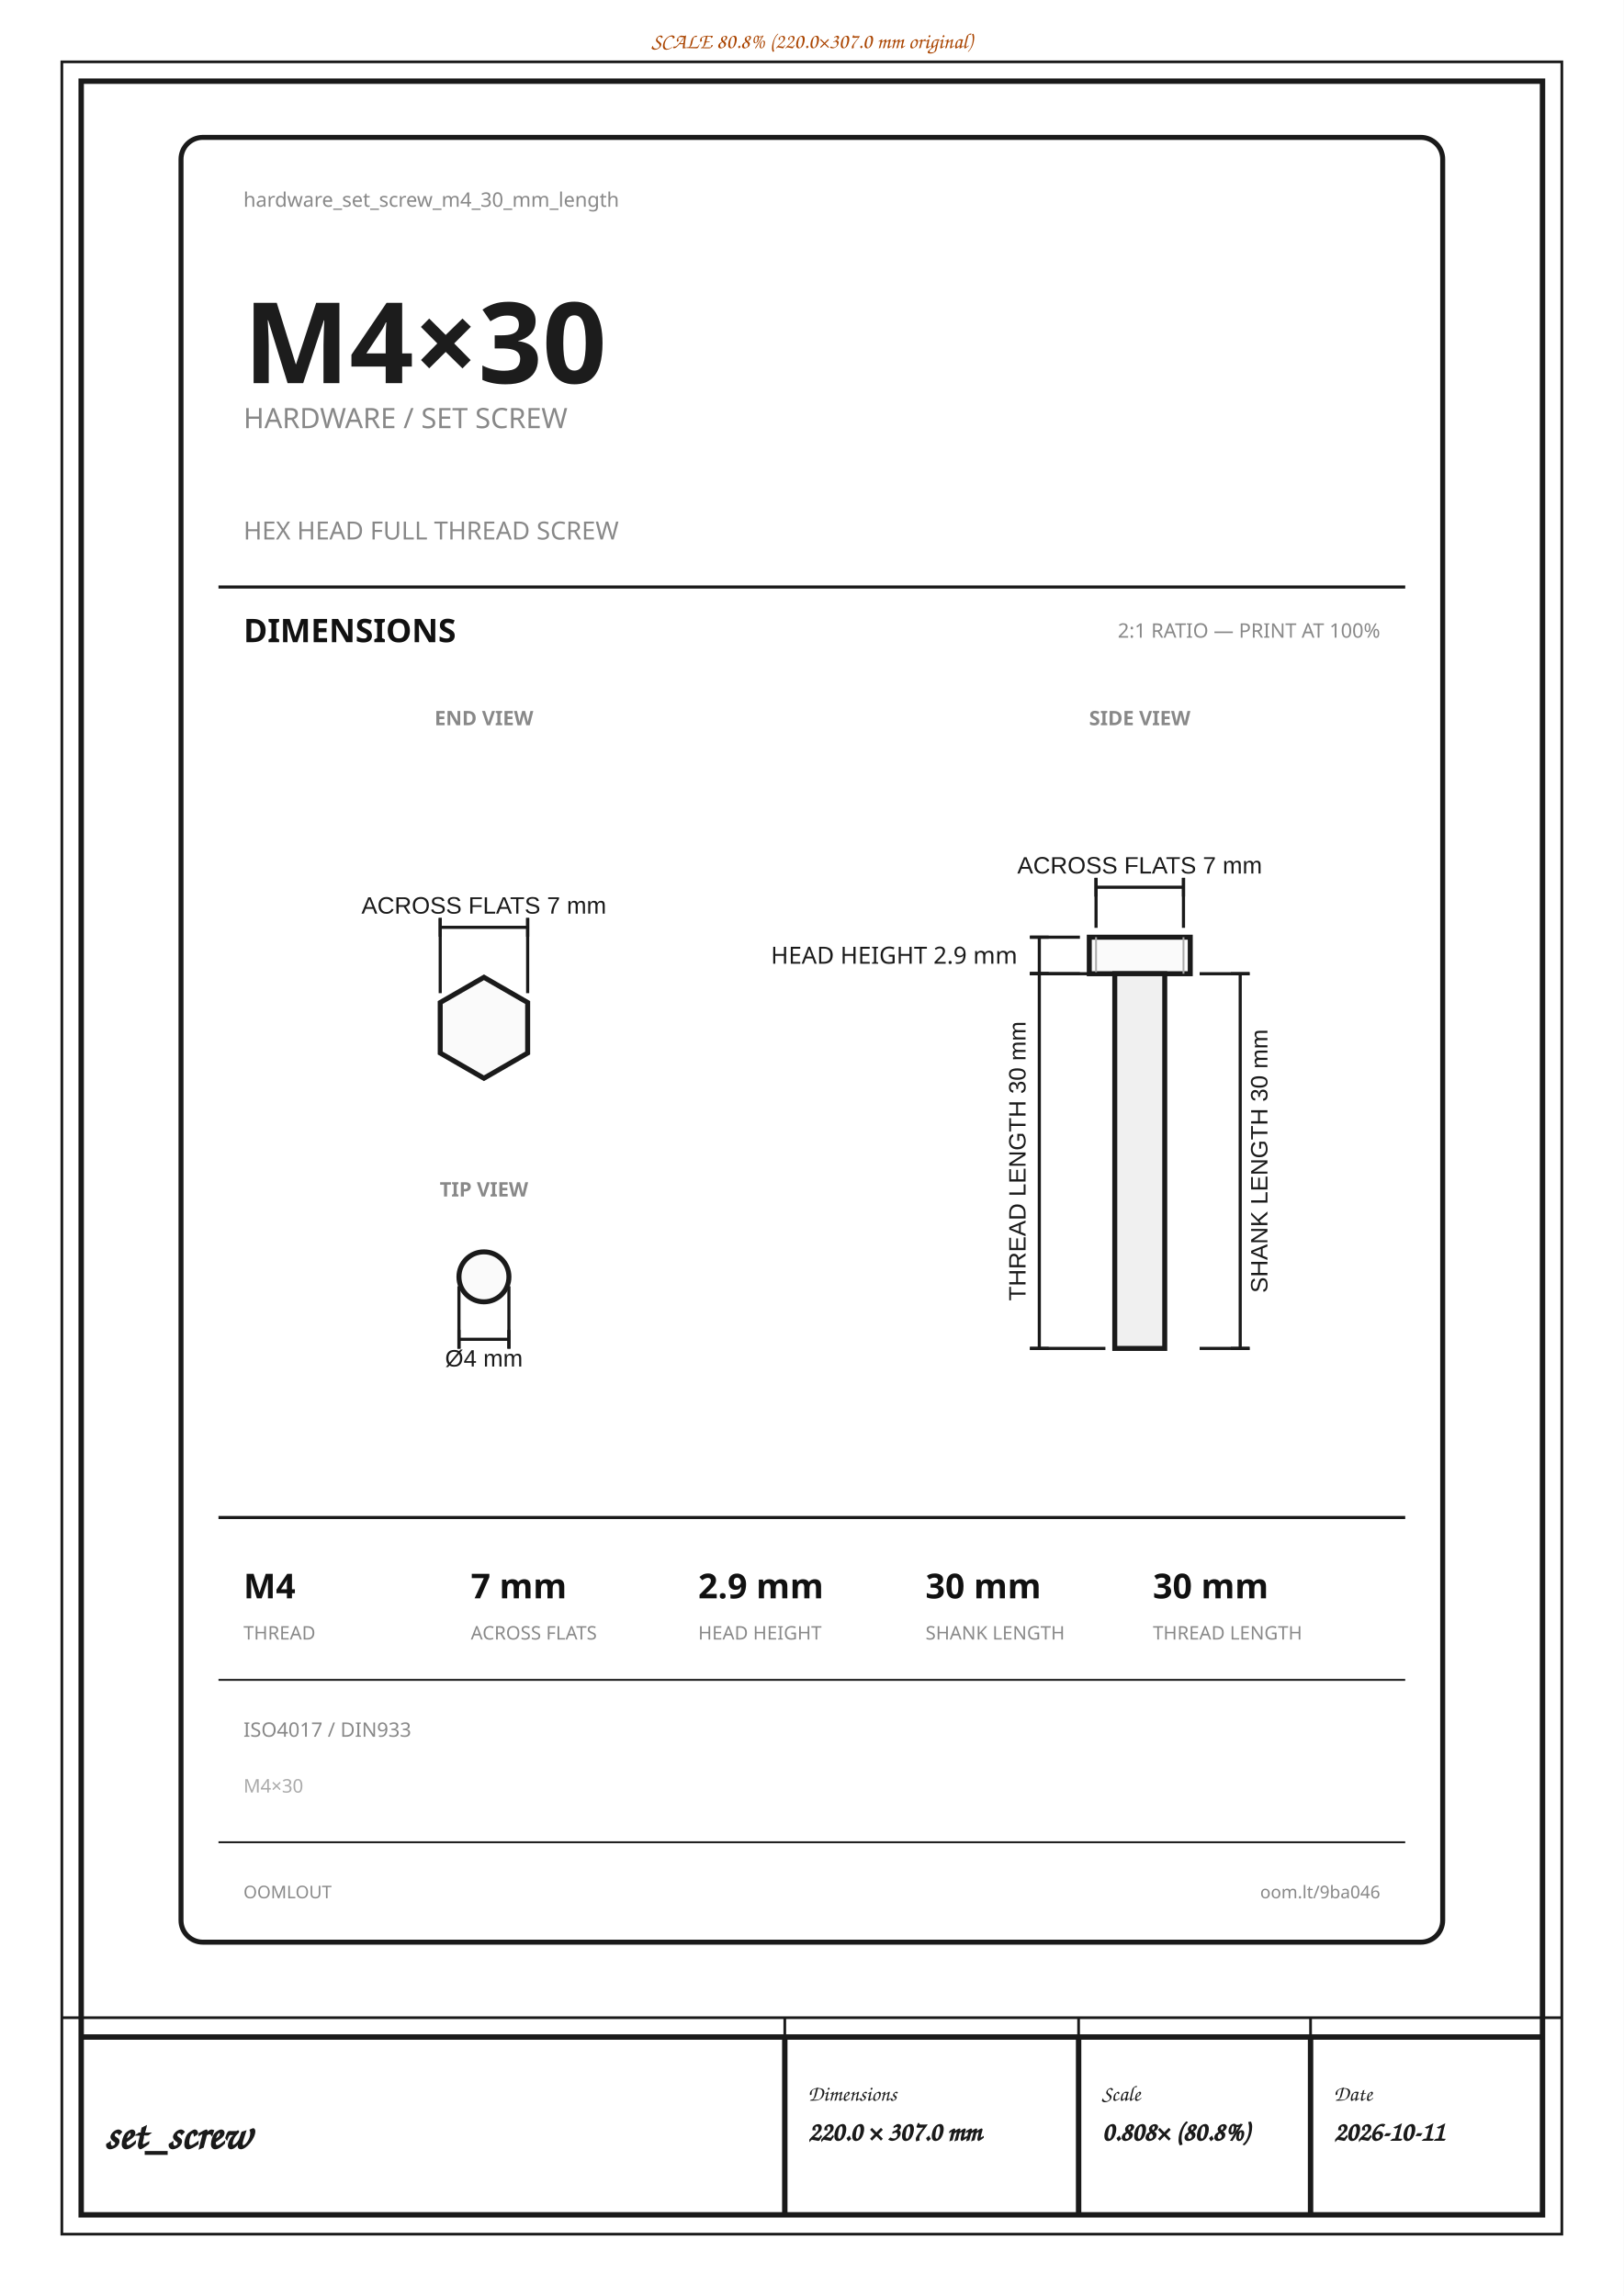
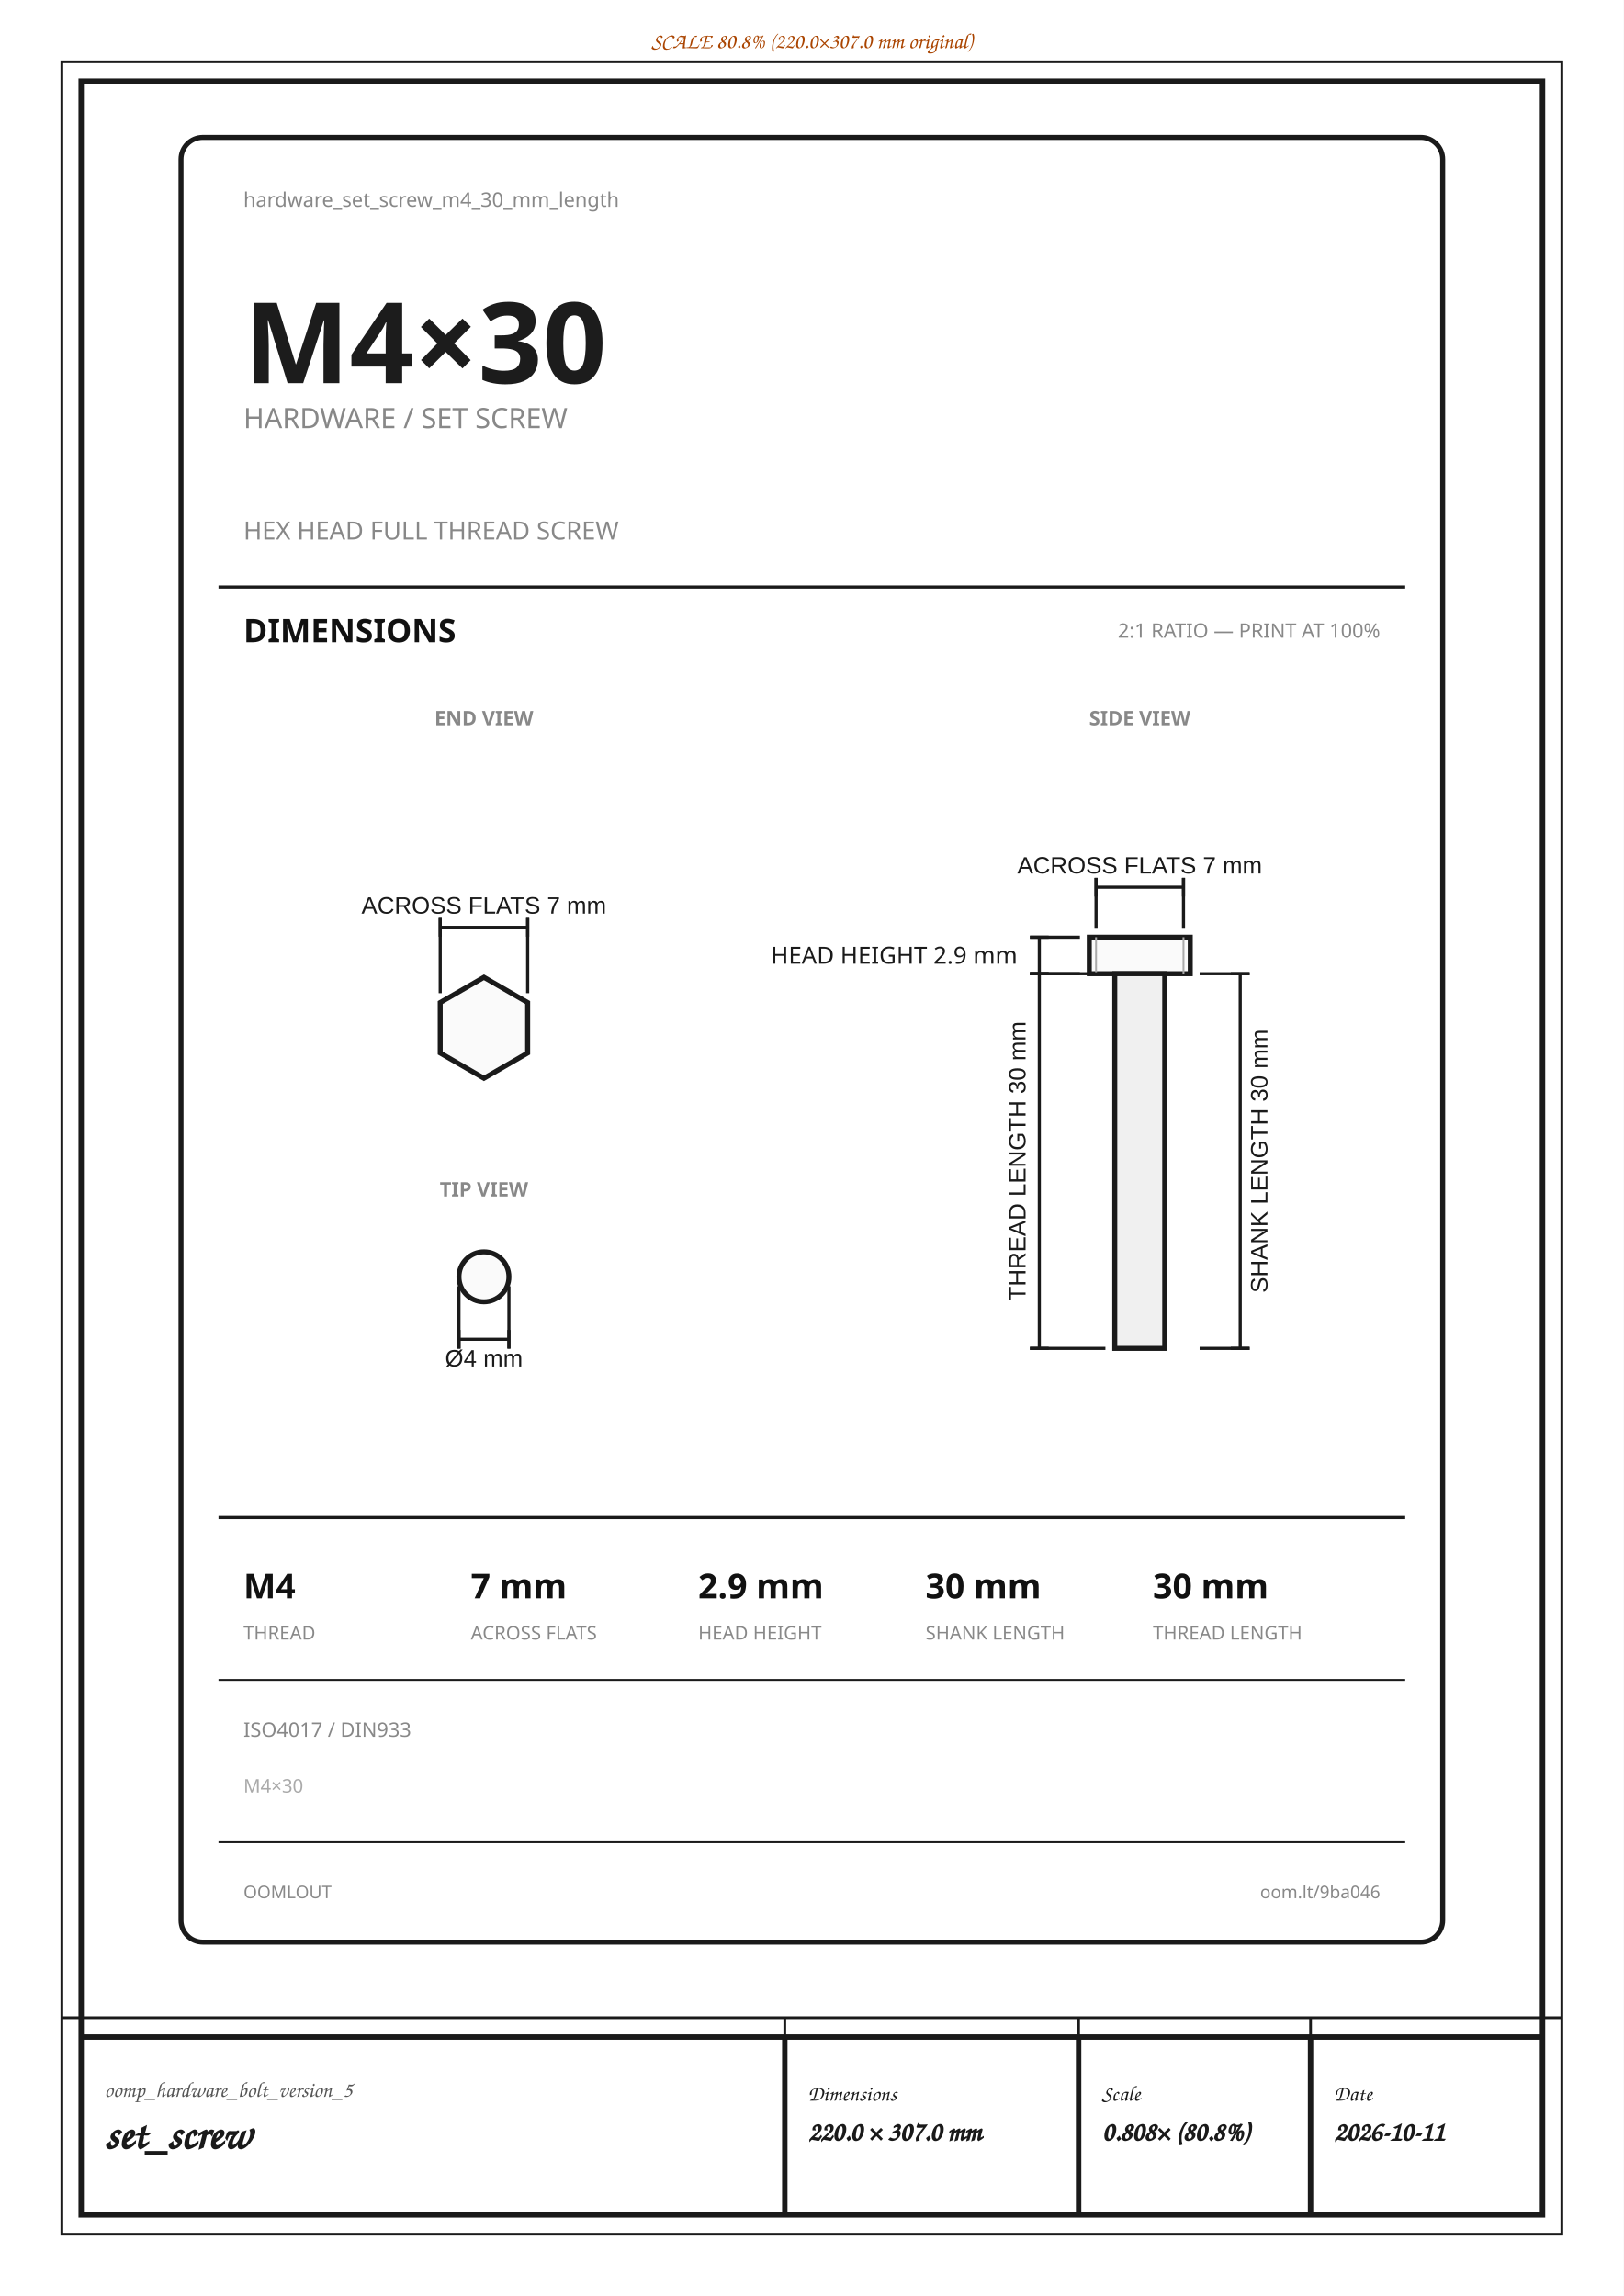
<svg xmlns="http://www.w3.org/2000/svg" width="210mm" height="297mm" viewBox="0 0 210 297">
  <rect x="0" y="0" width="210" height="297" fill="white" stroke="none" />
  <rect x="8" y="8" width="194" height="281" fill="none" stroke="#1A1A1A" stroke-width="0.35" />
  <rect x="10.5" y="10.5" width="189" height="276" fill="none" stroke="#1A1A1A" stroke-width="0.7" />
  <line x1="8" y1="261" x2="202" y2="261" stroke="#1A1A1A" stroke-width="0.35" />
  <line x1="10.5" y1="263.5" x2="199.5" y2="263.5" stroke="#1A1A1A" stroke-width="0.7" />
  <line x1="101.5" y1="261" x2="101.5" y2="286.5" stroke="#1A1A1A" stroke-width="0.35" />
  <line x1="101.5" y1="263.5" x2="101.5" y2="286.5" stroke="#1A1A1A" stroke-width="0.7" />
  <line x1="139.5" y1="261" x2="139.5" y2="286.5" stroke="#1A1A1A" stroke-width="0.35" />
  <line x1="139.5" y1="263.5" x2="139.5" y2="286.5" stroke="#1A1A1A" stroke-width="0.7" />
  <line x1="169.5" y1="261" x2="169.5" y2="286.5" stroke="#1A1A1A" stroke-width="0.35" />
  <line x1="169.5" y1="263.5" x2="169.5" y2="286.5" stroke="#1A1A1A" stroke-width="0.7" />
+   <text x="13.5" y="270.5" font-family="Swis721 Blk BT, comic sans ms" font-size="2.8" font-weight="normal" text-anchor="start" dominant-baseline="middle" fill="#555555" textLength="85" lengthAdjust="spacingAndGlyphs">oomp_hardware_bolt_version_5</text>
  <text x="13.5" y="276.5" font-family="Swis721 Blk BT, comic sans ms" font-size="5.5" font-weight="bold" text-anchor="start" dominant-baseline="middle" fill="#1A1A1A" textLength="85" lengthAdjust="spacingAndGlyphs">set_screw</text>
  <text x="104.5" y="271" font-family="Swis721 Blk BT, comic sans ms" font-size="2.8" font-weight="normal" text-anchor="start" dominant-baseline="middle" fill="#1A1A1A">Dimensions</text>
  <text x="104.5" y="276" font-family="Swis721 Blk BT, comic sans ms" font-size="3.5" font-weight="bold" text-anchor="start" dominant-baseline="middle" fill="#1A1A1A">220.0 × 307.0 mm</text>
  <text x="142.5" y="271" font-family="Swis721 Blk BT, comic sans ms" font-size="2.8" font-weight="normal" text-anchor="start" dominant-baseline="middle" fill="#1A1A1A">Scale</text>
  <text x="142.5" y="276" font-family="Swis721 Blk BT, comic sans ms" font-size="3.5" font-weight="bold" text-anchor="start" dominant-baseline="middle" fill="#1A1A1A">0.808× (80.8%)</text>
  <text x="172.5" y="271" font-family="Swis721 Blk BT, comic sans ms" font-size="2.8" font-weight="normal" text-anchor="start" dominant-baseline="middle" fill="#1A1A1A">Date</text>
  <text x="172.5" y="276" font-family="Swis721 Blk BT, comic sans ms" font-size="3.5" font-weight="bold" text-anchor="start" dominant-baseline="middle" fill="#1A1A1A">2026-10-11</text>
  <text x="105" y="5.5" font-family="Swis721 Blk BT, comic sans ms" font-size="2.8" font-weight="normal" text-anchor="middle" dominant-baseline="middle" fill="#AA4400">SCALE 80.8%  (220.0×307.0 mm original)</text>
  <g transform="translate(16.1401,10.5) scale(0.807818)">
    <rect x="5" y="5" width="210" height="297" fill="#ffffff" stroke="none" />
    <rect x="9" y="9" width="202" height="289" rx="3.5" ry="3.5" fill="none" stroke="#1A1A1A" stroke-width="0.8" />
    <text x="19" y="19" font-family="sans-serif" font-size="3.2" text-anchor="start" dominant-baseline="middle" fill="#888888">hardware_set_screw_m4_30_mm_length</text>
    <text x="19" y="42" font-family="sans-serif" font-size="18" font-weight="bold" text-anchor="start" dominant-baseline="middle" fill="#1C1C1C">M4×30</text>
    <text x="19" y="54" font-family="sans-serif" font-size="4.5" text-anchor="start" dominant-baseline="middle" fill="#888888">HARDWARE / SET SCREW</text>
    <text x="19" y="72" font-family="sans-serif" font-size="4" text-anchor="start" dominant-baseline="middle" fill="#888888">HEX HEAD FULL THREAD SCREW</text>
    <line x1="15" y1="81" x2="205" y2="81" fill="#333333" stroke="#1A1A1A" stroke-width="0.5" />
    <text x="19" y="88" font-family="sans-serif" font-size="5.2" font-weight="bold" text-anchor="start" dominant-baseline="middle" fill="#111111">DIMENSIONS</text>
    <text x="201" y="88" font-family="sans-serif" font-size="3.2" text-anchor="end" dominant-baseline="middle" fill="#888888">2:1 RATIO  —  PRINT AT 100%</text>
    <text x="57.5" y="102" font-family="sans-serif" font-size="3.2" font-weight="bold" text-anchor="middle" dominant-baseline="middle" fill="#888888">END VIEW</text>
    <text x="162.5" y="102" font-family="sans-serif" font-size="3.2" font-weight="bold" text-anchor="middle" dominant-baseline="middle" fill="#888888">SIDE VIEW</text>
    <polygon points="57.5,143.496 50.5,147.538 50.5,155.621 57.5,159.662 64.5,155.621 64.5,147.538" fill="#FAFAFA" stroke="#1A1A1A" stroke-width="0.8" />
    <line x1="50.5" y1="146.038" x2="50.5" y2="133.996" fill="#1A1A1A" stroke="#1A1A1A" stroke-width="0.5" />
    <line x1="64.5" y1="146.038" x2="64.5" y2="133.996" fill="#1A1A1A" stroke="#1A1A1A" stroke-width="0.5" />
    <line x1="50.5" y1="135.496" x2="64.5" y2="135.496" fill="#1A1A1A" stroke="#1A1A1A" stroke-width="0.5" />
    <line x1="50.5" y1="136.996" x2="50.5" y2="133.996" fill="#1A1A1A" stroke="#1A1A1A" stroke-width="0.5" />
    <line x1="64.5" y1="136.996" x2="64.5" y2="133.996" fill="#1A1A1A" stroke="#1A1A1A" stroke-width="0.5" />
    <text x="57.5" y="132.216" font-family="Arial, Helvetica, sans-serif" font-size="3.8" text-anchor="middle" dominant-baseline="middle" fill="#1A1A1A">ACROSS FLATS  7 mm</text>
    <text x="57.5" y="177.462" font-family="sans-serif" font-size="3.2" font-weight="bold" text-anchor="middle" dominant-baseline="middle" fill="#888888">TIP VIEW</text>
    <circle cx="57.5" cy="191.462" r="4" fill="#FAFAFA" stroke="#1A1A1A" stroke-width="0.8" />
    <line x1="53.5" y1="192.962" x2="53.5" y2="202.962" fill="#1A1A1A" stroke="#1A1A1A" stroke-width="0.5" />
    <line x1="61.5" y1="192.962" x2="61.5" y2="202.962" fill="#1A1A1A" stroke="#1A1A1A" stroke-width="0.5" />
    <line x1="53.5" y1="201.462" x2="61.5" y2="201.462" fill="#1A1A1A" stroke="#1A1A1A" stroke-width="0.5" />
    <line x1="53.5" y1="202.962" x2="53.5" y2="199.962" fill="#1A1A1A" stroke="#1A1A1A" stroke-width="0.5" />
    <line x1="61.5" y1="202.962" x2="61.5" y2="199.962" fill="#1A1A1A" stroke="#1A1A1A" stroke-width="0.5" />
    <text x="57.5" y="204.742" font-family="Arial, Helvetica, sans-serif" font-size="3.8" text-anchor="middle" dominant-baseline="middle" fill="#1A1A1A">Ø4 mm</text>
    <rect x="154.417" y="137.075" width="16.166" height="5.85" fill="#FAFAFA" stroke="#1A1A1A" stroke-width="0.8" />
    <line x1="155.5" y1="142.925" x2="155.5" y2="137.075" fill="#333333" stroke="#AAAAAA" stroke-width="0.3" />
    <line x1="169.5" y1="142.925" x2="169.5" y2="137.075" fill="#333333" stroke="#AAAAAA" stroke-width="0.3" />
    <rect x="158.5" y="142.925" width="8" height="60" fill="#F0F0F0" stroke="#1A1A1A" stroke-width="0.8" />
    <line x1="155.5" y1="135.575" x2="155.5" y2="127.575" fill="#1A1A1A" stroke="#1A1A1A" stroke-width="0.5" />
    <line x1="169.5" y1="135.575" x2="169.5" y2="127.575" fill="#1A1A1A" stroke="#1A1A1A" stroke-width="0.5" />
    <line x1="155.5" y1="129.075" x2="169.5" y2="129.075" fill="#1A1A1A" stroke="#1A1A1A" stroke-width="0.5" />
    <line x1="155.5" y1="130.575" x2="155.5" y2="127.575" fill="#1A1A1A" stroke="#1A1A1A" stroke-width="0.5" />
    <line x1="169.5" y1="130.575" x2="169.5" y2="127.575" fill="#1A1A1A" stroke="#1A1A1A" stroke-width="0.5" />
    <text x="162.5" y="125.795" font-family="Arial, Helvetica, sans-serif" font-size="3.8" text-anchor="middle" dominant-baseline="middle" fill="#1A1A1A">ACROSS FLATS  7 mm</text>
    <line x1="152.917" y1="142.925" x2="144.917" y2="142.925" fill="#333333" stroke="#1A1A1A" stroke-width="0.5" />
    <line x1="144.917" y1="142.925" x2="147.917" y2="142.925" fill="#333333" stroke="#1A1A1A" stroke-width="0.5" />
    <line x1="152.917" y1="137.075" x2="144.917" y2="137.075" fill="#333333" stroke="#1A1A1A" stroke-width="0.5" />
    <line x1="144.917" y1="137.075" x2="147.917" y2="137.075" fill="#333333" stroke="#1A1A1A" stroke-width="0.5" />
    <line x1="146.417" y1="142.925" x2="146.417" y2="137.075" fill="#333333" stroke="#1A1A1A" stroke-width="0.5" />
    <text x="142.917" y="140" font-family="sans-serif" font-size="3.8" text-anchor="end" dominant-baseline="middle" fill="#1A1A1A">HEAD HEIGHT  2.9 mm</text>
    <line x1="172.083" y1="202.925" x2="180.083" y2="202.925" fill="#1A1A1A" stroke="#1A1A1A" stroke-width="0.5" />
    <line x1="172.083" y1="142.925" x2="180.083" y2="142.925" fill="#1A1A1A" stroke="#1A1A1A" stroke-width="0.5" />
    <line x1="178.583" y1="202.925" x2="178.583" y2="142.925" fill="#1A1A1A" stroke="#1A1A1A" stroke-width="0.5" />
    <line x1="177.083" y1="202.925" x2="180.083" y2="202.925" fill="#1A1A1A" stroke="#1A1A1A" stroke-width="0.5" />
    <line x1="177.083" y1="142.925" x2="180.083" y2="142.925" fill="#1A1A1A" stroke="#1A1A1A" stroke-width="0.5" />
    <text x="181.863" y="172.925" font-family="Arial, Helvetica, sans-serif" font-size="3.8" text-anchor="middle" dominant-baseline="middle" fill="#1A1A1A" transform="rotate(-90.000,181.8629,172.925)">SHANK LENGTH  30 mm</text>
    <line x1="157" y1="202.925" x2="144.917" y2="202.925" fill="#1A1A1A" stroke="#1A1A1A" stroke-width="0.5" />
    <line x1="157" y1="142.925" x2="144.917" y2="142.925" fill="#1A1A1A" stroke="#1A1A1A" stroke-width="0.5" />
    <line x1="146.417" y1="202.925" x2="146.417" y2="142.925" fill="#1A1A1A" stroke="#1A1A1A" stroke-width="0.5" />
    <line x1="144.917" y1="202.925" x2="147.917" y2="202.925" fill="#1A1A1A" stroke="#1A1A1A" stroke-width="0.5" />
    <line x1="144.917" y1="142.925" x2="147.917" y2="142.925" fill="#1A1A1A" stroke="#1A1A1A" stroke-width="0.5" />
    <text x="143.137" y="172.925" font-family="Arial, Helvetica, sans-serif" font-size="3.8" text-anchor="middle" dominant-baseline="middle" fill="#1A1A1A" transform="rotate(-90.000,143.1371,172.925)">THREAD LENGTH  30 mm</text>
    <line x1="15" y1="230" x2="205" y2="230" fill="#333333" stroke="#1A1A1A" stroke-width="0.5" />
    <text x="19" y="241" font-family="sans-serif" font-size="5.5" font-weight="bold" text-anchor="start" dominant-baseline="middle" fill="#111111">M4</text>
    <text x="19" y="248.5" font-family="sans-serif" font-size="3" text-anchor="start" dominant-baseline="middle" fill="#888888">THREAD</text>
    <text x="55.4" y="241" font-family="sans-serif" font-size="5.5" font-weight="bold" text-anchor="start" dominant-baseline="middle" fill="#111111">7 mm</text>
    <text x="55.4" y="248.5" font-family="sans-serif" font-size="3" text-anchor="start" dominant-baseline="middle" fill="#888888">ACROSS FLATS</text>
    <text x="91.8" y="241" font-family="sans-serif" font-size="5.5" font-weight="bold" text-anchor="start" dominant-baseline="middle" fill="#111111">2.9 mm</text>
    <text x="91.8" y="248.5" font-family="sans-serif" font-size="3" text-anchor="start" dominant-baseline="middle" fill="#888888">HEAD HEIGHT</text>
    <text x="128.2" y="241" font-family="sans-serif" font-size="5.5" font-weight="bold" text-anchor="start" dominant-baseline="middle" fill="#111111">30 mm</text>
    <text x="128.2" y="248.5" font-family="sans-serif" font-size="3" text-anchor="start" dominant-baseline="middle" fill="#888888">SHANK LENGTH</text>
    <text x="164.6" y="241" font-family="sans-serif" font-size="5.5" font-weight="bold" text-anchor="start" dominant-baseline="middle" fill="#111111">30 mm</text>
    <text x="164.6" y="248.5" font-family="sans-serif" font-size="3" text-anchor="start" dominant-baseline="middle" fill="#888888">THREAD LENGTH</text>
    <line x1="15" y1="256" x2="205" y2="256" fill="#333333" stroke="#1A1A1A" stroke-width="0.3" />
    <text x="19" y="264" font-family="sans-serif" font-size="3.2" text-anchor="start" dominant-baseline="middle" fill="#888888">ISO4017 / DIN933</text>
    <text x="19" y="273" font-family="sans-serif" font-size="3" text-anchor="start" dominant-baseline="middle" fill="#aaaaaa">M4×30</text>
    <line x1="15" y1="282" x2="205" y2="282" fill="#333333" stroke="#1A1A1A" stroke-width="0.3" />
    <text x="19" y="290" font-family="sans-serif" font-size="2.8" text-anchor="start" dominant-baseline="middle" fill="#888888">OOMLOUT</text>
    <text x="201" y="290" font-family="sans-serif" font-size="2.8" text-anchor="end" dominant-baseline="middle" fill="#888888">oom.lt/9ba046</text>
  </g>
</svg>
